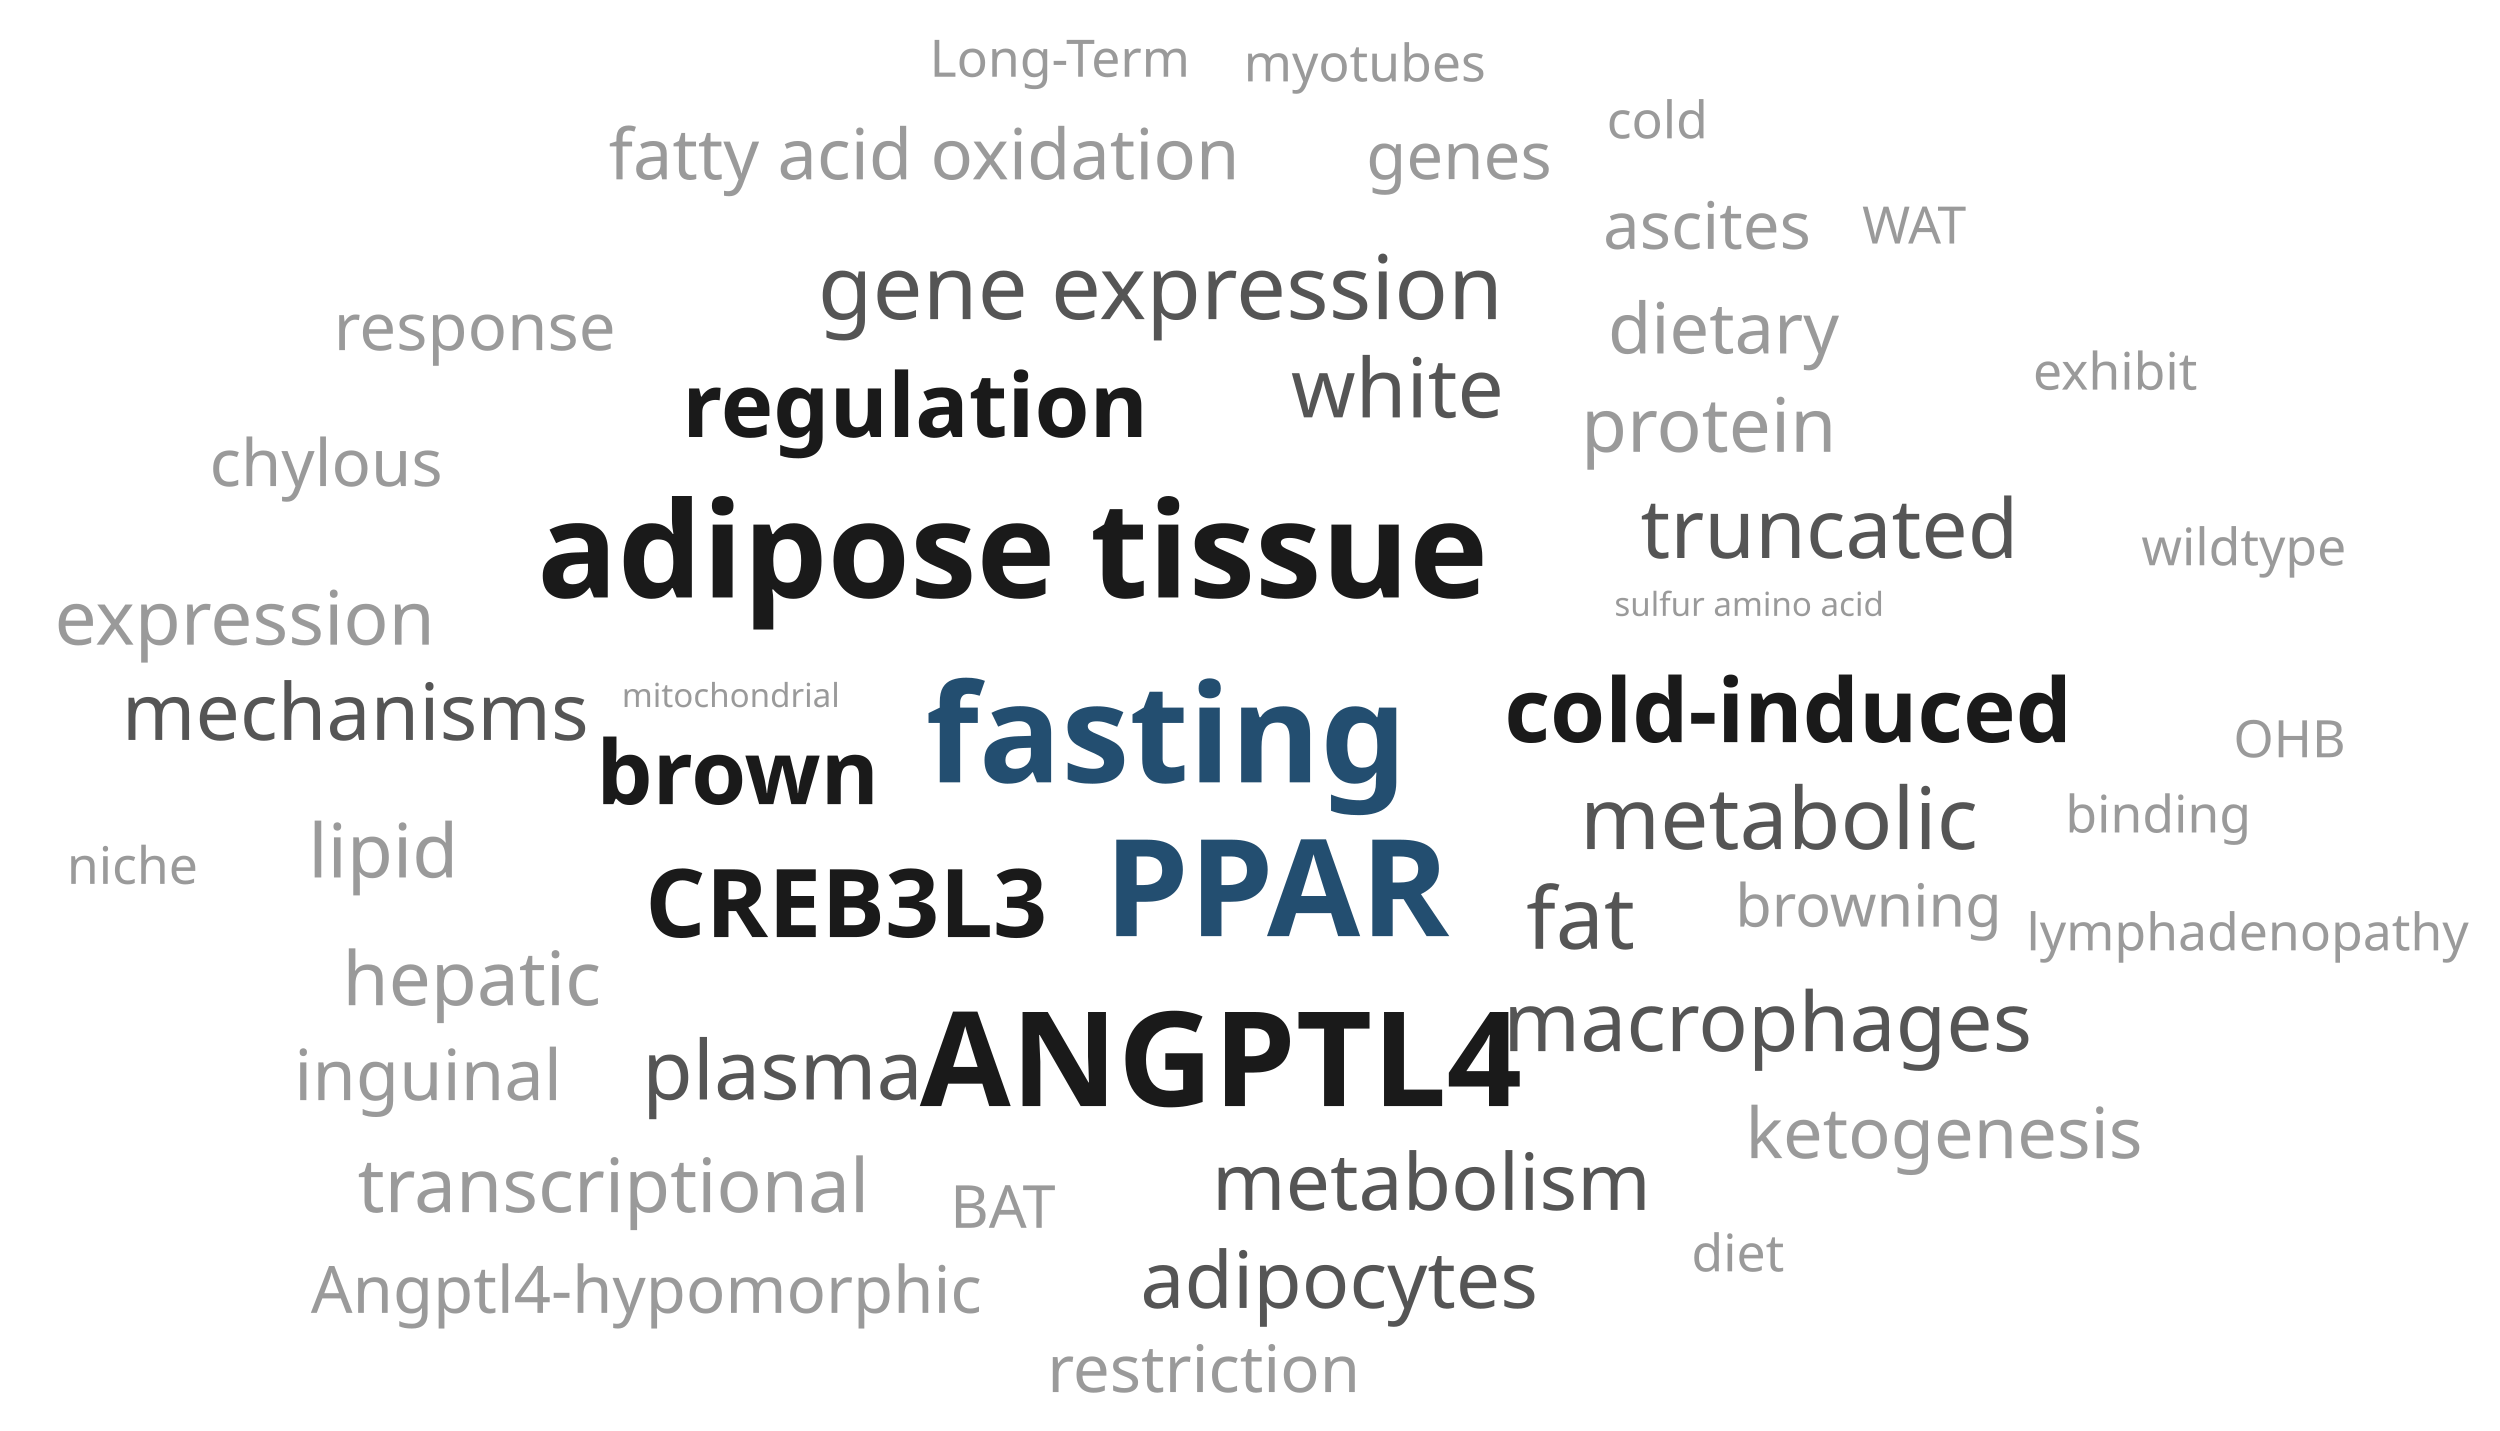
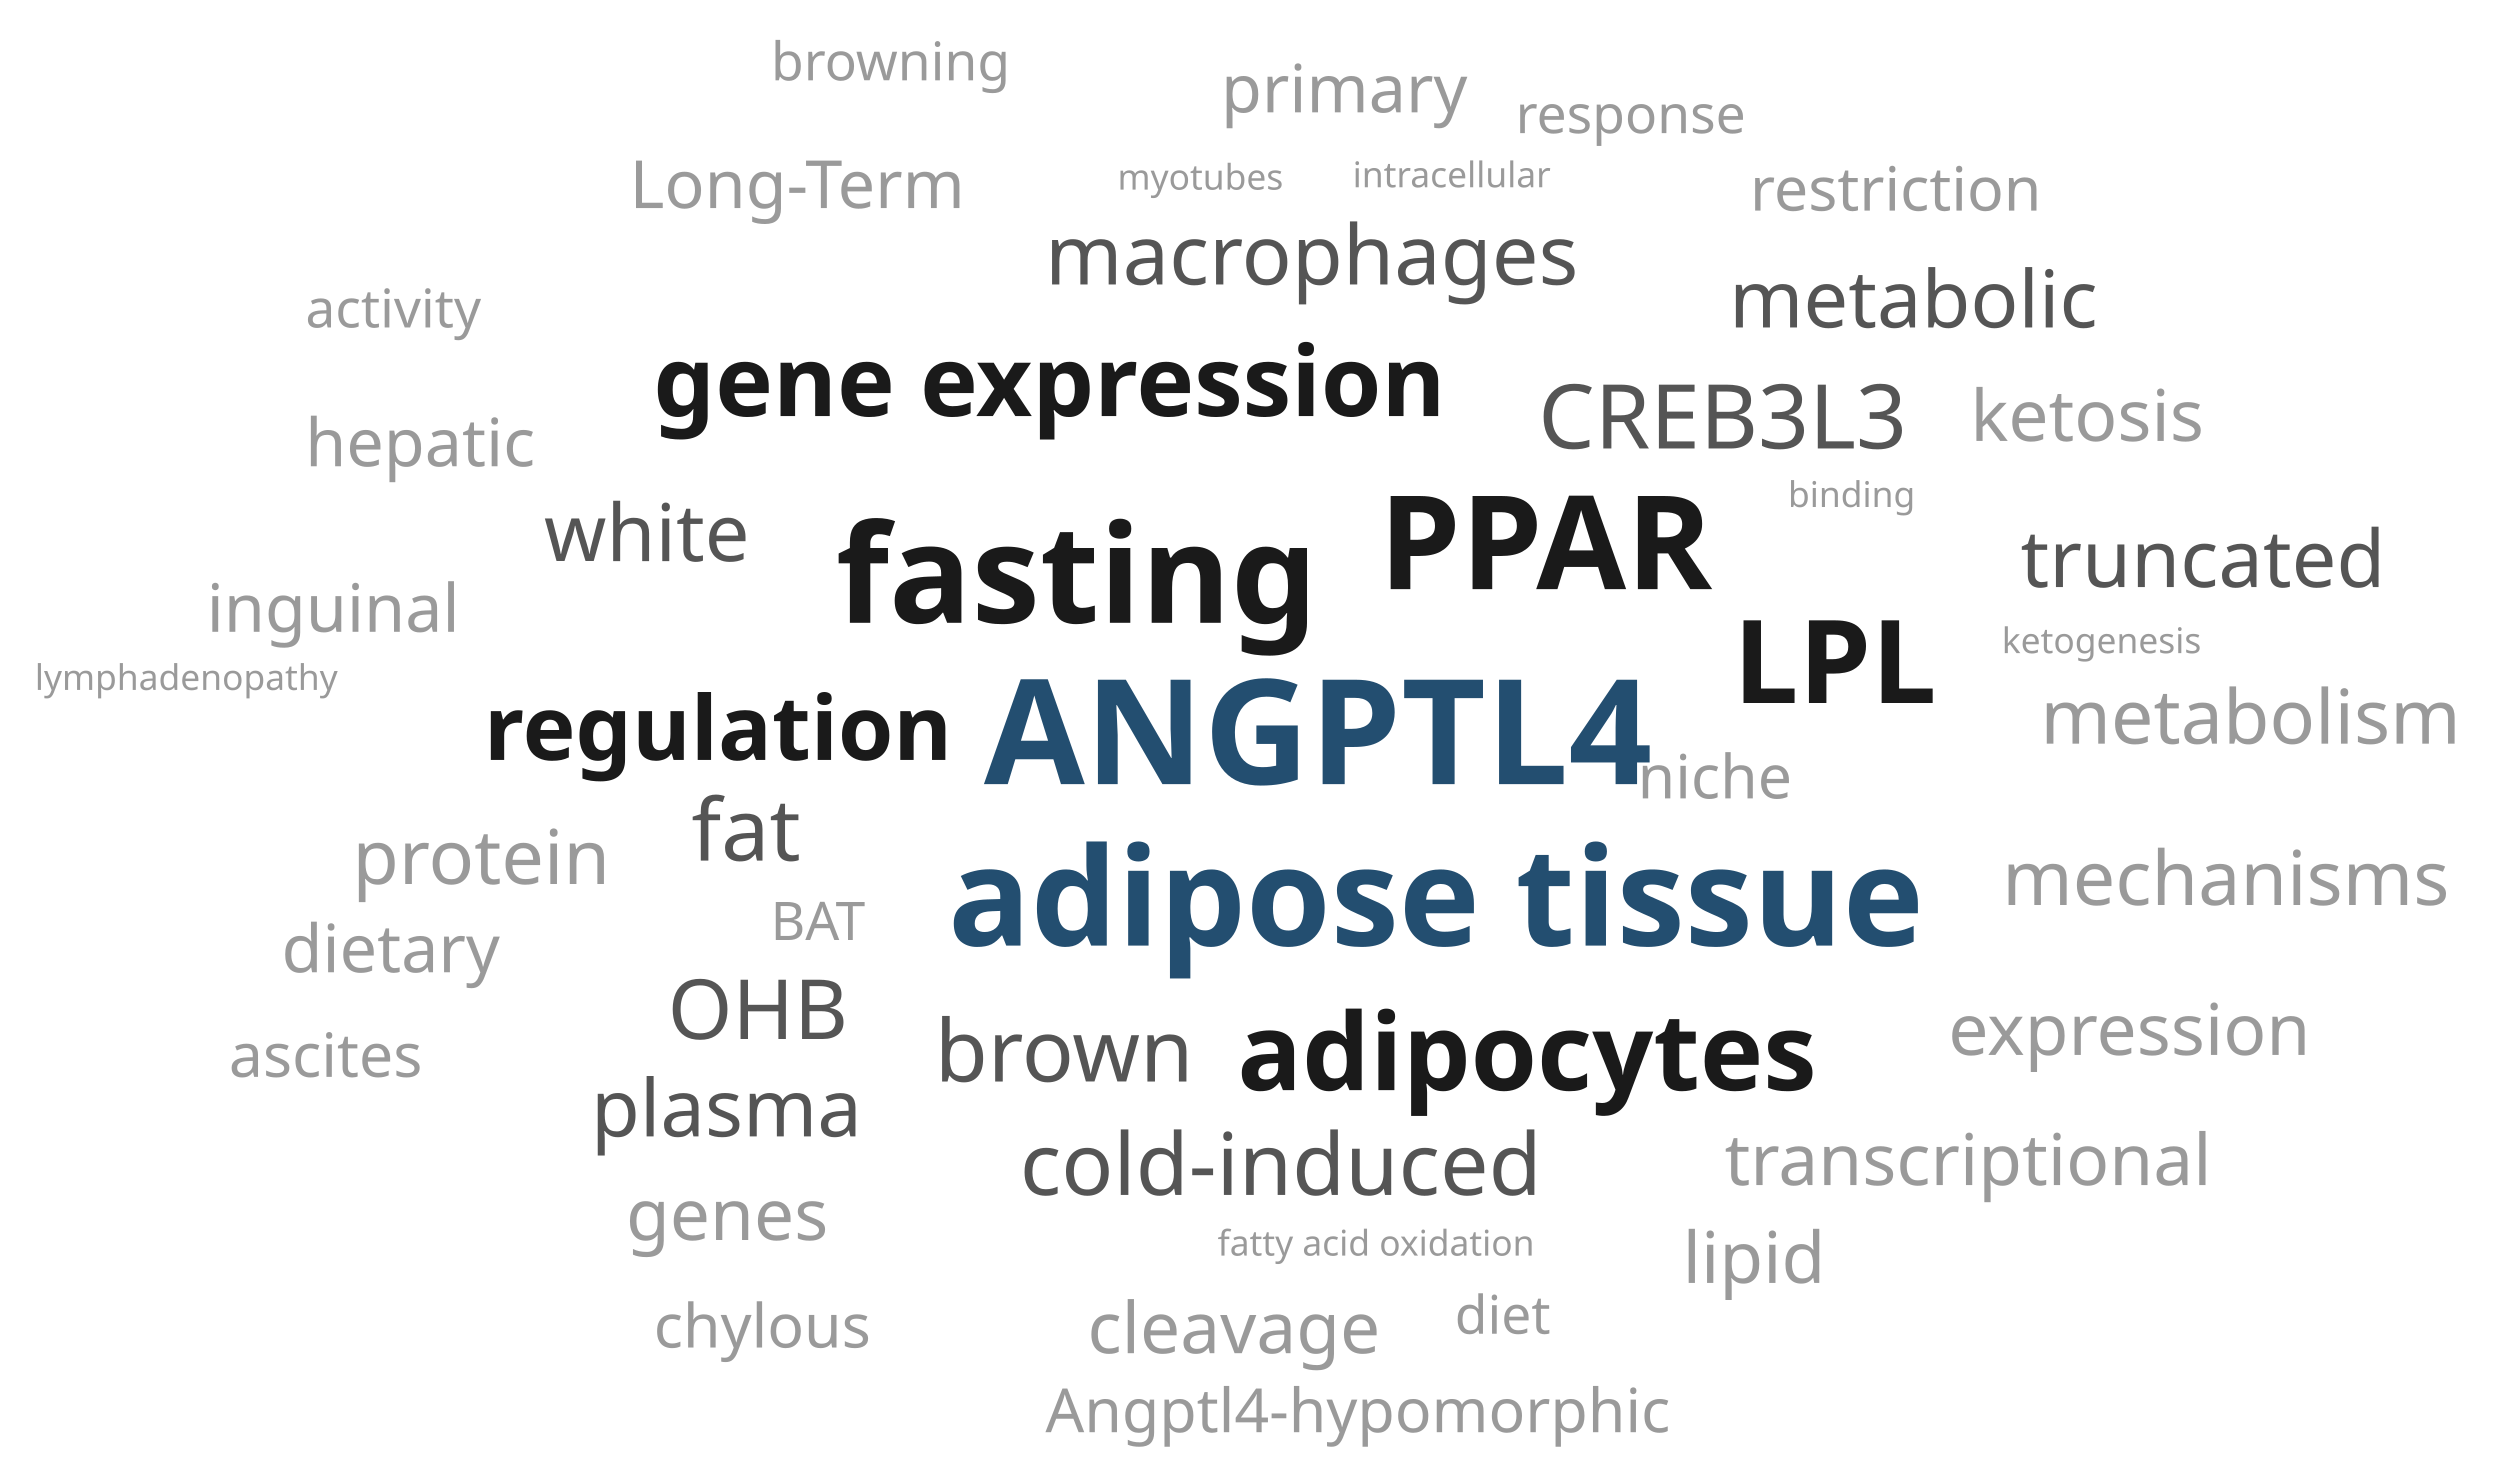
- <svg xmlns="http://www.w3.org/2000/svg" viewBox="-528.6 -330.5 1133.0 648.1" role="img" aria-label="Word cloud of research themes from Philip Ruppert's publications" font-family="Space Grotesk, IBM Plex Sans, sans-serif">
-   <text x="0.0" y="0.0" font-size="62.0" font-weight="600" fill="#234E70" text-anchor="middle" dominant-baseline="central">fasting</text>
-   <text x="50.0" y="70.0" font-size="61.2" font-weight="600" fill="#234E70" text-anchor="middle" dominant-baseline="central">PPAR</text>
-   <text x="-69.7" y="-83.2" font-size="60.5" font-weight="600" fill="#1A1A1A" text-anchor="middle" dominant-baseline="central">adipose tissue</text>
-   <text x="24.7" y="147.6" font-size="59.7" font-weight="600" fill="#1A1A1A" text-anchor="middle" dominant-baseline="central">ANGPTL4</text>
-   <text x="-145.1" y="77.5" font-size="43.0" font-weight="600" fill="#1A1A1A" text-anchor="middle" dominant-baseline="central">CREB3L3</text>
-   <text x="-194.3" y="18.3" font-size="40.3" font-weight="600" fill="#1A1A1A" text-anchor="middle" dominant-baseline="central">brown</text>
-   <text x="-113.9" y="-148.1" font-size="40.3" font-weight="600" fill="#1A1A1A" text-anchor="middle" dominant-baseline="central">regulation</text>
-   <text x="281.8" y="-9.8" font-size="40.3" font-weight="600" fill="#1A1A1A" text-anchor="middle" dominant-baseline="central">cold-induced</text>
-   <text x="-2.7" y="-201.5" font-size="40.3" font-weight="500" fill="#555555" text-anchor="middle" dominant-baseline="central">gene expression</text>
-   <text x="277.6" y="39.2" font-size="38.9" font-weight="500" fill="#555555" text-anchor="middle" dominant-baseline="central">metabolic</text>
-   <text x="187.7" y="84.4" font-size="38.9" font-weight="500" fill="#555555" text-anchor="middle" dominant-baseline="central">fat</text>
-   <text x="104.7" y="-155.8" font-size="37.3" font-weight="500" fill="#555555" text-anchor="middle" dominant-baseline="central">white</text>
-   <text x="300.5" y="-92.1" font-size="37.3" font-weight="500" fill="#555555" text-anchor="middle" dominant-baseline="central">truncated</text>
-   <text x="272.5" y="131.4" font-size="37.3" font-weight="500" fill="#555555" text-anchor="middle" dominant-baseline="central">macrophages</text>
-   <text x="-174.0" y="153.3" font-size="37.3" font-weight="500" fill="#555555" text-anchor="middle" dominant-baseline="central">plasma</text>
-   <text x="120.1" y="204.0" font-size="35.7" font-weight="500" fill="#555555" text-anchor="middle" dominant-baseline="central">metabolism</text>
-   <text x="-367.6" y="-9.0" font-size="35.7" font-weight="500" fill="#555555" text-anchor="middle" dominant-baseline="central">mechanisms</text>
-   <text x="78.3" y="248.4" font-size="35.7" font-weight="500" fill="#555555" text-anchor="middle" dominant-baseline="central">adipocytes</text>
-   <text x="-250.6" y="205.7" font-size="33.9" font-weight="500" fill="#9a9a9a" text-anchor="middle" dominant-baseline="central">transcriptional</text>
-   <text x="245.8" y="-138.9" font-size="33.9" font-weight="500" fill="#9a9a9a" text-anchor="middle" dominant-baseline="central">protein</text>
-   <text x="-314.8" y="111.9" font-size="33.9" font-weight="500" fill="#9a9a9a" text-anchor="middle" dominant-baseline="central">hepatic</text>
-   <text x="-417.7" y="-51.5" font-size="33.9" font-weight="500" fill="#9a9a9a" text-anchor="middle" dominant-baseline="central">expression</text>
-   <text x="-354.9" y="54.0" font-size="33.9" font-weight="500" fill="#9a9a9a" text-anchor="middle" dominant-baseline="central">lipid</text>
-   <text x="252.5" y="-182.7" font-size="31.9" font-weight="500" fill="#9a9a9a" text-anchor="middle" dominant-baseline="central">dietary</text>
-   <text x="-334.6" y="155.7" font-size="31.9" font-weight="500" fill="#9a9a9a" text-anchor="middle" dominant-baseline="central">inguinal</text>
-   <text x="-109.8" y="-261.6" font-size="31.9" font-weight="500" fill="#9a9a9a" text-anchor="middle" dominant-baseline="central">fatty acid oxidation</text>
-   <text x="352.4" y="182.0" font-size="31.9" font-weight="500" fill="#9a9a9a" text-anchor="middle" dominant-baseline="central">ketogenesis</text>
-   <text x="16.9" y="288.9" font-size="29.6" font-weight="500" fill="#9a9a9a" text-anchor="middle" dominant-baseline="central">restriction</text>
-   <text x="-313.5" y="-183.3" font-size="29.6" font-weight="500" fill="#9a9a9a" text-anchor="middle" dominant-baseline="central">response</text>
-   <text x="-235.7" y="253.0" font-size="29.6" font-weight="500" fill="#9a9a9a" text-anchor="middle" dominant-baseline="central">Angptl4-hypomorphic</text>
-   <text x="-380.8" y="-121.7" font-size="29.6" font-weight="500" fill="#9a9a9a" text-anchor="middle" dominant-baseline="central">chylous</text>
-   <text x="245.0" y="-229.2" font-size="29.6" font-weight="500" fill="#9a9a9a" text-anchor="middle" dominant-baseline="central">ascites</text>
-   <text x="132.6" y="-260.8" font-size="29.6" font-weight="500" fill="#9a9a9a" text-anchor="middle" dominant-baseline="central">genes</text>
-   <text x="318.2" y="79.0" font-size="26.9" font-weight="500" fill="#9a9a9a" text-anchor="middle" dominant-baseline="central">browning</text>
-   <text x="-74.1" y="215.5" font-size="26.9" font-weight="500" fill="#9a9a9a" text-anchor="middle" dominant-baseline="central">BAT</text>
-   <text x="449.5" y="37.7" font-size="23.4" font-weight="500" fill="#9a9a9a" text-anchor="middle" dominant-baseline="central">binding</text>
-   <text x="-48.3" y="-304.8" font-size="23.4" font-weight="500" fill="#9a9a9a" text-anchor="middle" dominant-baseline="central">Long-Term</text>
-   <text x="-468.6" y="61.0" font-size="23.4" font-weight="500" fill="#9a9a9a" text-anchor="middle" dominant-baseline="central">niche</text>
-   <text x="89.9" y="-302.7" font-size="23.4" font-weight="500" fill="#9a9a9a" text-anchor="middle" dominant-baseline="central">myotubes</text>
-   <text x="259.0" y="236.6" font-size="23.4" font-weight="500" fill="#9a9a9a" text-anchor="middle" dominant-baseline="central">diet</text>
-   <text x="430.0" y="-163.0" font-size="23.4" font-weight="500" fill="#9a9a9a" text-anchor="middle" dominant-baseline="central">exhibit</text>
-   <text x="490.0" y="91.1" font-size="23.4" font-weight="500" fill="#9a9a9a" text-anchor="middle" dominant-baseline="central">lymphadenopathy</text>
-   <text x="222.5" y="-276.9" font-size="23.4" font-weight="500" fill="#9a9a9a" text-anchor="middle" dominant-baseline="central">cold</text>
-   <text x="338.9" y="-229.2" font-size="23.4" font-weight="500" fill="#9a9a9a" text-anchor="middle" dominant-baseline="central">WAT</text>
-   <text x="488.3" y="-83.4" font-size="23.4" font-weight="500" fill="#9a9a9a" text-anchor="middle" dominant-baseline="central">wildtype</text>
-   <text x="509.0" y="3.6" font-size="23.4" font-weight="500" fill="#9a9a9a" text-anchor="middle" dominant-baseline="central">OHB</text>
-   <text x="-197.4" y="-15.9" font-size="15.0" font-weight="500" fill="#9a9a9a" text-anchor="middle" dominant-baseline="central">mitochondrial</text>
-   <text x="264.1" y="-57.2" font-size="15.0" font-weight="500" fill="#9a9a9a" text-anchor="middle" dominant-baseline="central">sulfur amino acid</text>
+ <svg xmlns="http://www.w3.org/2000/svg" viewBox="-559.0 -308.5 1060.3 624.2" role="img" aria-label="Word cloud of research themes from Philip Ruppert's publications" font-family="Space Grotesk, IBM Plex Sans, sans-serif">
+   <text x="0.0" y="0.0" font-size="62.0" font-weight="600" fill="#234E70" text-anchor="middle" dominant-baseline="central">ANGPTL4</text>
+   <text x="50.0" y="70.0" font-size="58.1" font-weight="600" fill="#234E70" text-anchor="middle" dominant-baseline="central">adipose tissue</text>
+   <text x="-102.3" y="-66.9" font-size="58.1" font-weight="600" fill="#1A1A1A" text-anchor="middle" dominant-baseline="central">fasting</text>
+   <text x="96.5" y="-80.1" font-size="55.3" font-weight="600" fill="#1A1A1A" text-anchor="middle" dominant-baseline="central">PPAR</text>
+   <text x="219.2" y="-29.4" font-size="49.1" font-weight="600" fill="#1A1A1A" text-anchor="middle" dominant-baseline="central">LPL</text>
+   <text x="88.6" y="136.2" font-size="45.5" font-weight="600" fill="#1A1A1A" text-anchor="middle" dominant-baseline="central">adipocytes</text>
+   <text x="-113.9" y="-148.1" font-size="41.4" font-weight="600" fill="#1A1A1A" text-anchor="middle" dominant-baseline="central">gene expression</text>
+   <text x="-254.5" y="-0.9" font-size="37.9" font-weight="600" fill="#1A1A1A" text-anchor="middle" dominant-baseline="central">regulation</text>
+   <text x="171.6" y="-133.0" font-size="37.9" font-weight="500" fill="#555555" text-anchor="middle" dominant-baseline="central">CREB3L3</text>
+   <text x="-107.7" y="136.0" font-size="36.6" font-weight="500" fill="#555555" text-anchor="middle" dominant-baseline="central">brown</text>
+   <text x="-15.8" y="184.1" font-size="36.6" font-weight="500" fill="#555555" text-anchor="middle" dominant-baseline="central">cold-induced</text>
+   <text x="-242.6" y="42.3" font-size="36.6" font-weight="500" fill="#555555" text-anchor="middle" dominant-baseline="central">fat</text>
+   <text x="-2.7" y="-201.5" font-size="35.2" font-weight="500" fill="#555555" text-anchor="middle" dominant-baseline="central">macrophages</text>
+   <text x="-237.6" y="118.5" font-size="35.2" font-weight="500" fill="#555555" text-anchor="middle" dominant-baseline="central">OHB</text>
+   <text x="-284.7" y="-83.6" font-size="33.7" font-weight="500" fill="#555555" text-anchor="middle" dominant-baseline="central">white</text>
+   <text x="252.5" y="-182.7" font-size="33.7" font-weight="500" fill="#555555" text-anchor="middle" dominant-baseline="central">metabolic</text>
+   <text x="375.3" y="-72.6" font-size="33.7" font-weight="500" fill="#555555" text-anchor="middle" dominant-baseline="central">truncated</text>
+   <text x="-250.9" y="160.4" font-size="33.7" font-weight="500" fill="#555555" text-anchor="middle" dominant-baseline="central">plasma</text>
+   <text x="-354.9" y="54.0" font-size="32.0" font-weight="500" fill="#9a9a9a" text-anchor="middle" dominant-baseline="central">protein</text>
+   <text x="395.5" y="-5.5" font-size="32.0" font-weight="500" fill="#9a9a9a" text-anchor="middle" dominant-baseline="central">metabolism</text>
+   <text x="385.0" y="62.9" font-size="32.0" font-weight="500" fill="#9a9a9a" text-anchor="middle" dominant-baseline="central">mechanisms</text>
+   <text x="275.7" y="182.4" font-size="30.2" font-weight="500" fill="#9a9a9a" text-anchor="middle" dominant-baseline="central">transcriptional</text>
+   <text x="326.2" y="-133.2" font-size="30.2" font-weight="500" fill="#9a9a9a" text-anchor="middle" dominant-baseline="central">ketosis</text>
+   <text x="344.1" y="127.2" font-size="30.2" font-weight="500" fill="#9a9a9a" text-anchor="middle" dominant-baseline="central">expression</text>
+   <text x="184.9" y="223.9" font-size="30.2" font-weight="500" fill="#9a9a9a" text-anchor="middle" dominant-baseline="central">lipid</text>
+   <text x="-35.7" y="253.7" font-size="30.2" font-weight="500" fill="#9a9a9a" text-anchor="middle" dominant-baseline="central">cleavage</text>
+   <text x="-250.6" y="205.7" font-size="30.2" font-weight="500" fill="#9a9a9a" text-anchor="middle" dominant-baseline="central">genes</text>
+   <text x="-393.3" y="92.9" font-size="28.2" font-weight="500" fill="#9a9a9a" text-anchor="middle" dominant-baseline="central">dietary</text>
+   <text x="-417.7" y="-51.5" font-size="28.2" font-weight="500" fill="#9a9a9a" text-anchor="middle" dominant-baseline="central">inguinal</text>
+   <text x="-380.8" y="-121.7" font-size="28.2" font-weight="500" fill="#9a9a9a" text-anchor="middle" dominant-baseline="central">hepatic</text>
+   <text x="-220.9" y="-231.2" font-size="28.2" font-weight="500" fill="#9a9a9a" text-anchor="middle" dominant-baseline="central">Long-Term</text>
+   <text x="11.1" y="-271.8" font-size="28.2" font-weight="500" fill="#9a9a9a" text-anchor="middle" dominant-baseline="central">primary</text>
+   <text x="245.0" y="-229.2" font-size="25.8" font-weight="500" fill="#9a9a9a" text-anchor="middle" dominant-baseline="central">restriction</text>
+   <text x="168.3" y="20.1" font-size="25.8" font-weight="500" fill="#9a9a9a" text-anchor="middle" dominant-baseline="central">niche</text>
+   <text x="16.9" y="288.9" font-size="25.8" font-weight="500" fill="#9a9a9a" text-anchor="middle" dominant-baseline="central">Angptl4-hypomorphic</text>
+   <text x="-235.7" y="253.0" font-size="25.8" font-weight="500" fill="#9a9a9a" text-anchor="middle" dominant-baseline="central">chylous</text>
+   <text x="-420.9" y="138.2" font-size="25.8" font-weight="500" fill="#9a9a9a" text-anchor="middle" dominant-baseline="central">ascites</text>
+   <text x="132.6" y="-260.8" font-size="22.6" font-weight="500" fill="#9a9a9a" text-anchor="middle" dominant-baseline="central">response</text>
+   <text x="-392.2" y="-178.4" font-size="22.6" font-weight="500" fill="#9a9a9a" text-anchor="middle" dominant-baseline="central">activity</text>
+   <text x="78.3" y="248.4" font-size="22.6" font-weight="500" fill="#9a9a9a" text-anchor="middle" dominant-baseline="central">diet</text>
+   <text x="-181.3" y="-283.2" font-size="22.6" font-weight="500" fill="#9a9a9a" text-anchor="middle" dominant-baseline="central">browning</text>
+   <text x="-212.1" y="81.4" font-size="22.6" font-weight="500" fill="#9a9a9a" text-anchor="middle" dominant-baseline="central">BAT</text>
+   <text x="226.3" y="-99.3" font-size="15.0" font-weight="500" fill="#9a9a9a" text-anchor="middle" dominant-baseline="central">binding</text>
+   <text x="24.6" y="218.2" font-size="15.0" font-weight="500" fill="#9a9a9a" text-anchor="middle" dominant-baseline="central">fatty acid oxidation</text>
+   <text x="332.3" y="-37.3" font-size="15.0" font-weight="500" fill="#9a9a9a" text-anchor="middle" dominant-baseline="central">ketogenesis</text>
+   <text x="-49.9" y="-233.9" font-size="15.0" font-weight="500" fill="#9a9a9a" text-anchor="middle" dominant-baseline="central">myotubes</text>
+   <text x="-480.0" y="-21.7" font-size="15.0" font-weight="500" fill="#9a9a9a" text-anchor="middle" dominant-baseline="central">lymphadenopathy</text>
+   <text x="56.7" y="-234.9" font-size="15.0" font-weight="500" fill="#9a9a9a" text-anchor="middle" dominant-baseline="central">intracellular</text>
</svg>
